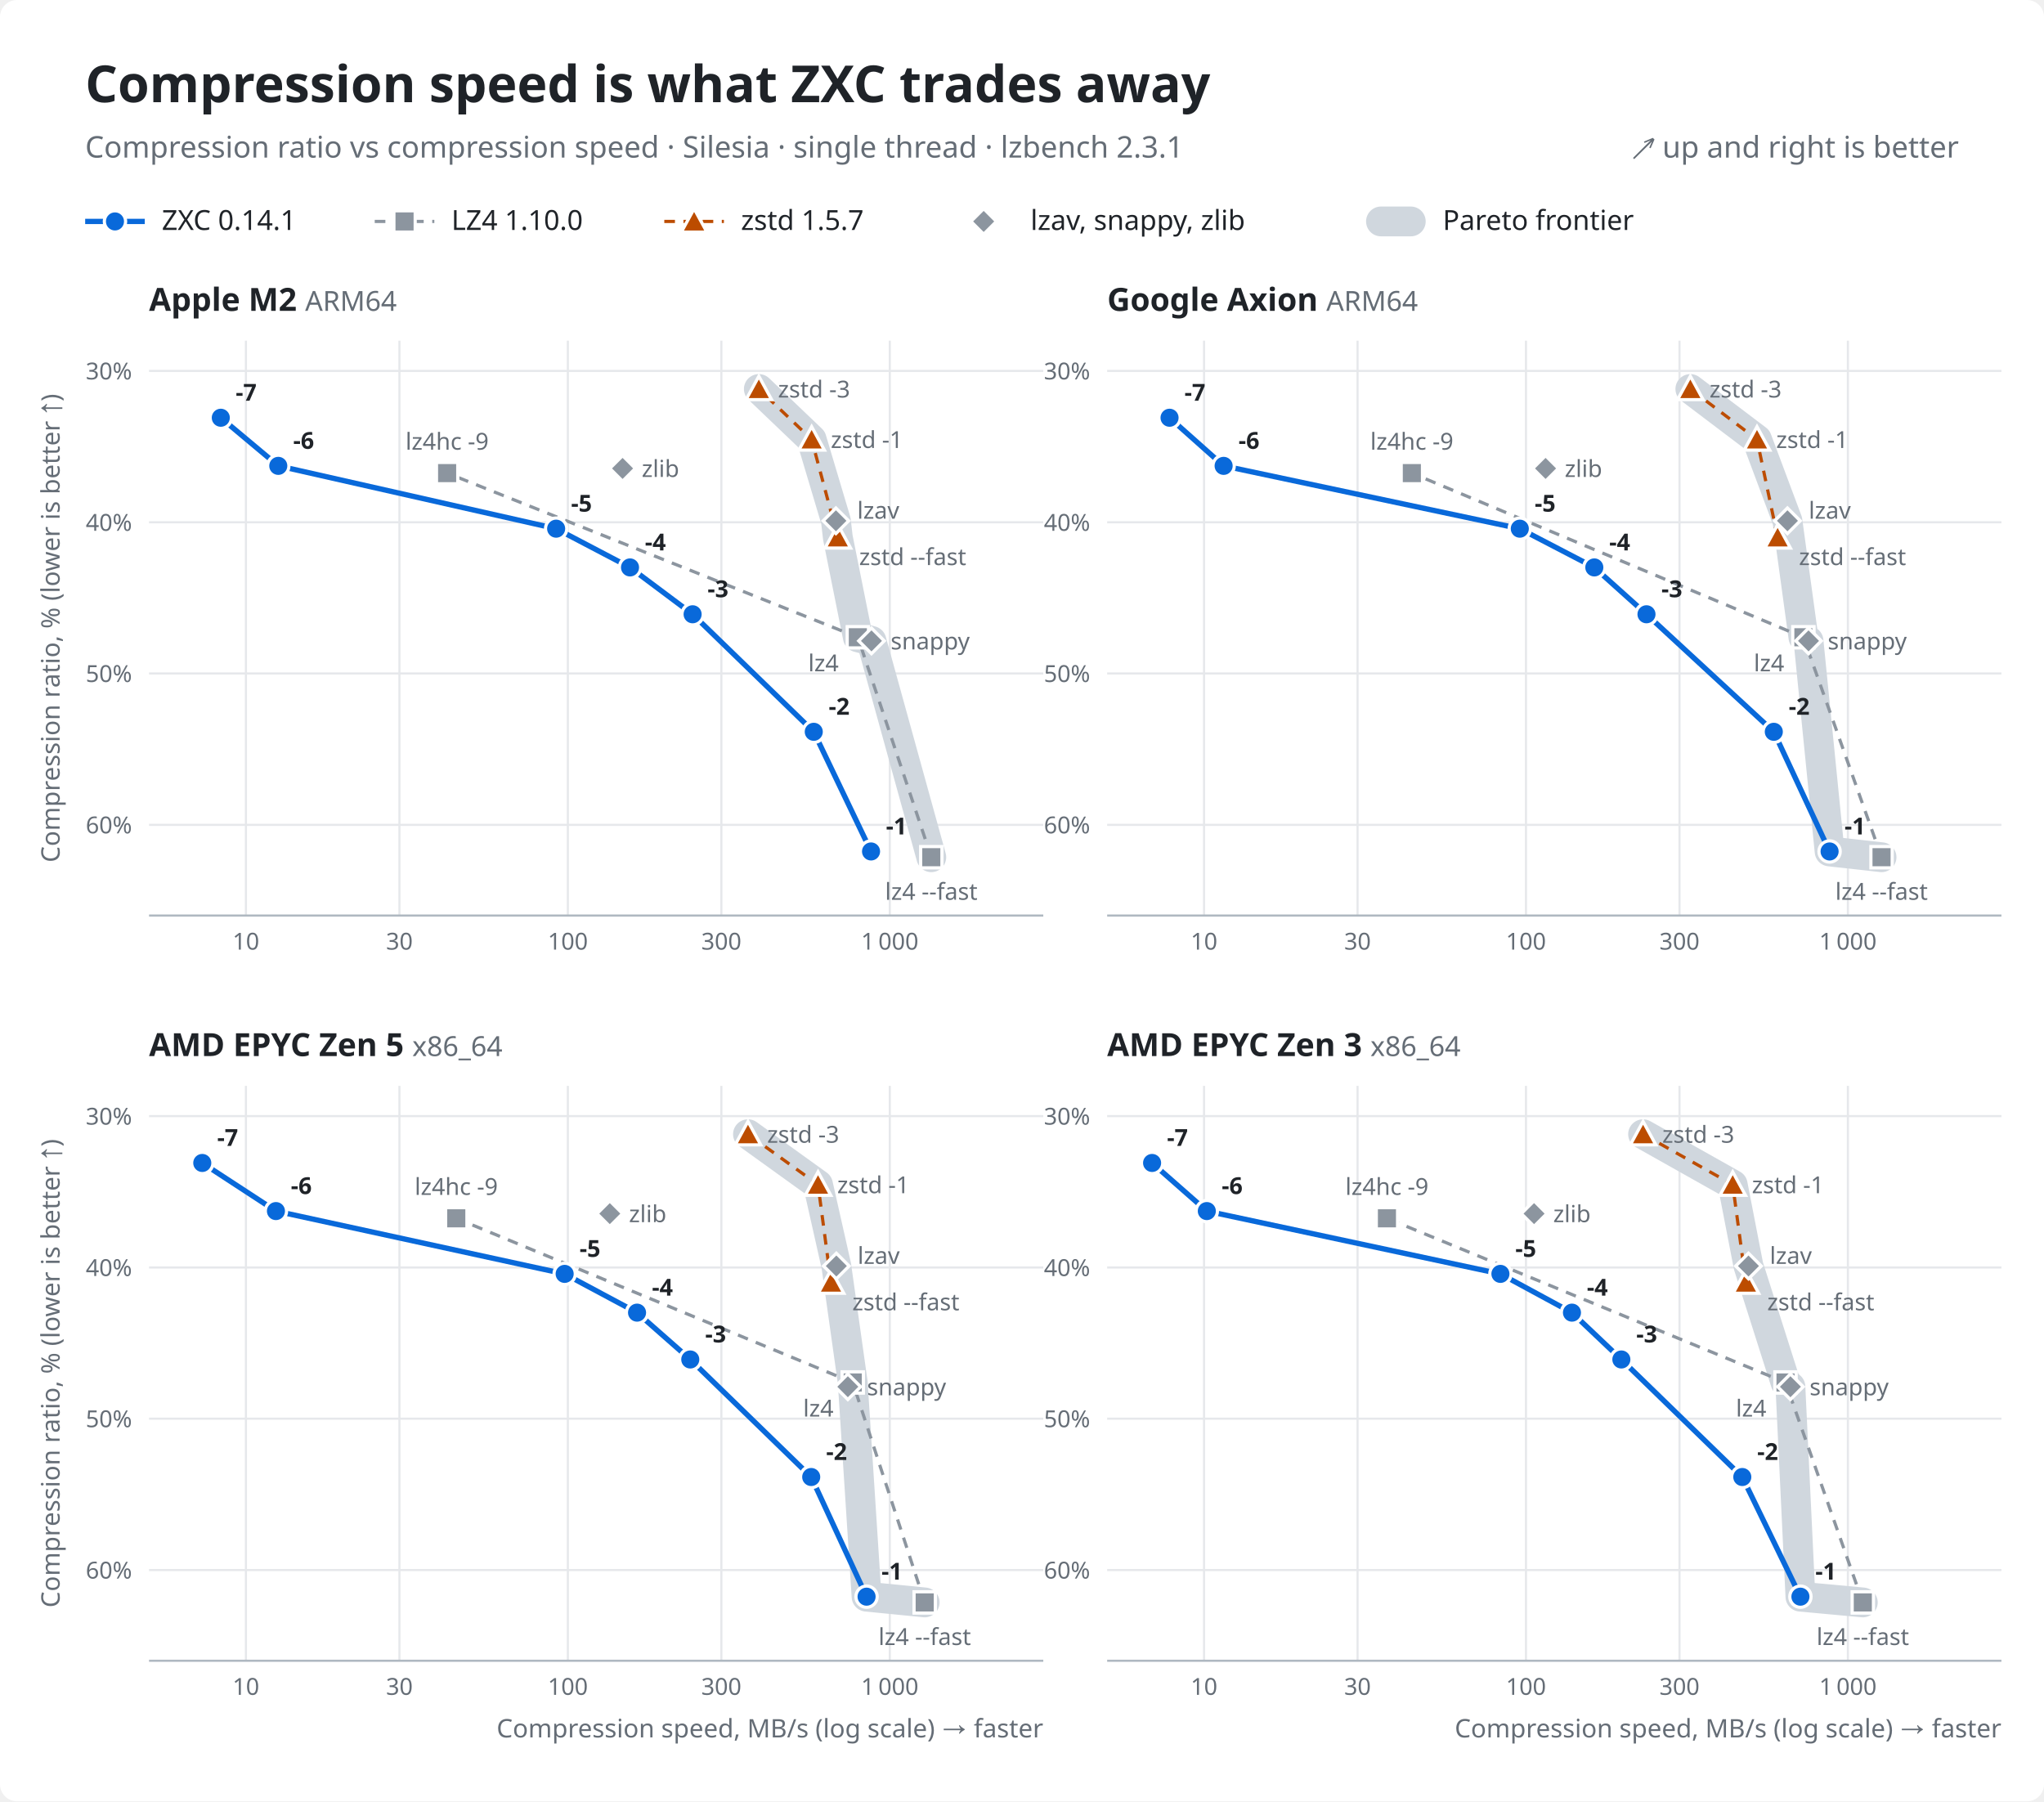
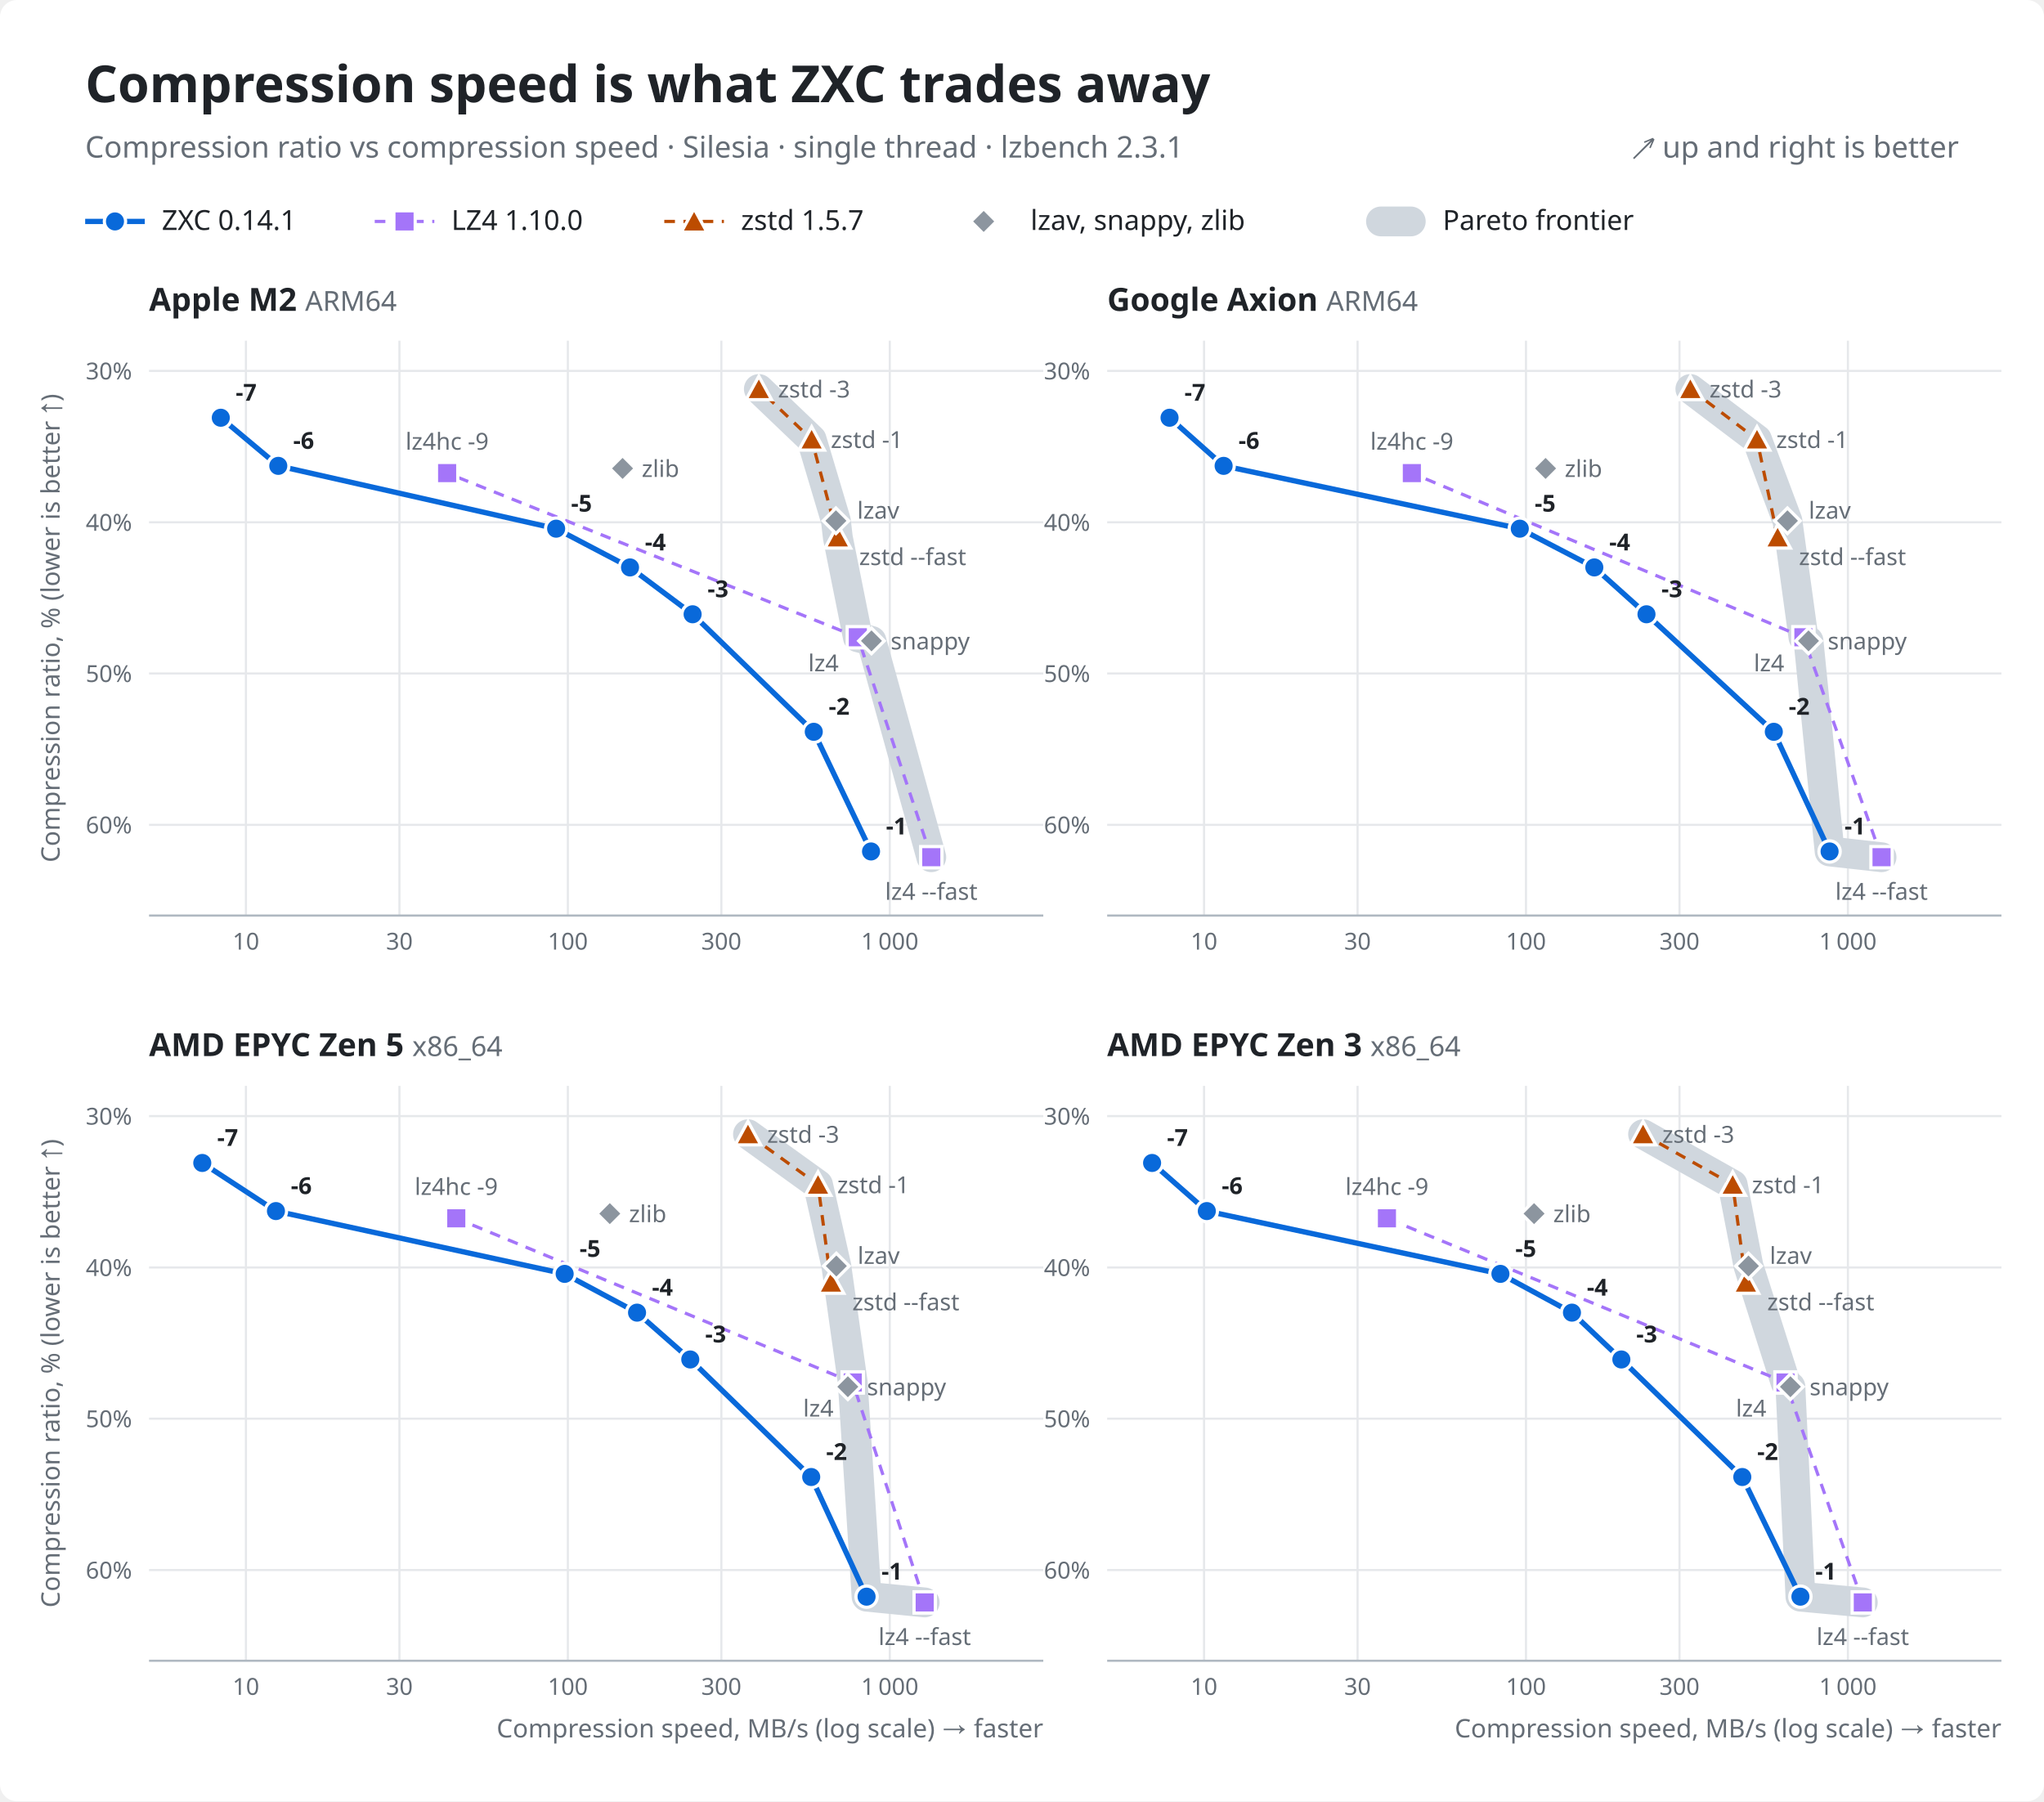
<svg xmlns="http://www.w3.org/2000/svg" viewBox="0 0 960 846" width="960" height="846" role="img" aria-label="Compression speed versus compression ratio for ZXC, LZ4, zstd, lzav, snappy and zlib on four CPUs, with the Pareto frontier">
-   <style>text{font-family:-apple-system,BlinkMacSystemFont,"Segoe UI","Noto Sans",Helvetica,Arial,sans-serif;font-size:11px}.t{font-size:24px;font-weight:700}.st{font-size:14px}.pt{font-size:15px;font-weight:600}.pa{font-size:13px;font-weight:400}.ax{font-size:12px}.b{font-weight:600}.bd{font-size:13px;font-weight:700}.lg{font-size:13px}.num{font-variant-numeric:tabular-nums}.grid,.axis{stroke-width:1}.ring{stroke-width:1.5}.halo{paint-order:stroke;stroke-width:4;stroke-linejoin:round}.zl{fill:none;stroke-width:2.5;stroke-linejoin:round}.gl{fill:none;stroke-width:1.5;stroke-dasharray:5 4}.ol{fill:none;stroke-width:1.5;stroke-dasharray:5 4}.cn{stroke-width:1;stroke-dasharray:2 3;opacity:.7}.fr{fill:none;stroke-width:14;stroke-linejoin:round;stroke-linecap:round}.bg{fill:#ffffff}text{fill:#1f2328}.mu{fill:#656d76}.fg{fill:#1f2328}.grid{stroke:#e6e8eb}.axis{stroke:#afb8c1}.zl{stroke:#0969da}.zp{fill:#0969da}.cn{stroke:#0969da}.gl{stroke:#8c959f}.gp{fill:#8c959f}.ol{stroke:#bc4c00}.op{fill:#bc4c00}.rp{fill:#1f2328}.ring{stroke:#ffffff}.wash{fill:#ddf4ff}.fr{stroke:#d0d7de}.halo{stroke:#ffffff}@media (prefers-color-scheme:dark){.bg{fill:#0d1117}text{fill:#e6edf3}.mu{fill:#8d96a0}.fg{fill:#e6edf3}.grid{stroke:#21262d}.axis{stroke:#3d444d}.zl{stroke:#4493f8}.zp{fill:#4493f8}.cn{stroke:#4493f8}.gl{stroke:#6e7681}.gp{fill:#6e7681}.ol{stroke:#db6d28}.op{fill:#db6d28}.rp{fill:#e6edf3}.ring{stroke:#0d1117}.wash{fill:#0c2d6b}.fr{stroke:#30363d}.halo{stroke:#0d1117}}</style>
+   <style>text{font-family:-apple-system,BlinkMacSystemFont,"Segoe UI","Noto Sans",Helvetica,Arial,sans-serif;font-size:11px}.t{font-size:24px;font-weight:700}.st{font-size:14px}.pt{font-size:15px;font-weight:600}.pa{font-size:13px;font-weight:400}.ax{font-size:12px}.b{font-weight:600}.lg{font-size:13px}.num{font-variant-numeric:tabular-nums}.grid,.axis{stroke-width:1}.ring{stroke-width:1.5}.zl{fill:none;stroke-width:2.5;stroke-linejoin:round}.vl{fill:none;stroke-width:1.5;stroke-dasharray:5 4}.ol{fill:none;stroke-width:1.5;stroke-dasharray:5 4}.fr{fill:none;stroke-width:14;stroke-linejoin:round;stroke-linecap:round}.bg{fill:#ffffff}text{fill:#1f2328}.mu{fill:#656d76}.grid{stroke:#e6e8eb}.axis{stroke:#afb8c1}.zl{stroke:#0969da}.zp{fill:#0969da}.gp{fill:#8c959f}.ol{stroke:#bc4c00}.op{fill:#bc4c00}.ring{stroke:#ffffff}.fr{stroke:#d0d7de}.vp{fill:#a475f9}.vl{stroke:#a475f9}@media (prefers-color-scheme:dark){.bg{fill:#0d1117}text{fill:#e6edf3}.mu{fill:#8d96a0}.grid{stroke:#21262d}.axis{stroke:#3d444d}.zl{stroke:#4493f8}.zp{fill:#4493f8}.gp{fill:#6e7681}.ol{stroke:#db6d28}.op{fill:#db6d28}.ring{stroke:#0d1117}.fr{stroke:#30363d}.vp{fill:#bc8cff}.vl{stroke:#bc8cff}}.m{text-anchor:middle}.e{text-anchor:end}</style>
  <rect class="bg" width="960" height="846" rx="8" />
-   <text x="40.0" y="48.0" class="t" text-anchor="start">Compression speed is what ZXC trades away</text>
-   <text x="40.0" y="74.0" class="st mu" text-anchor="start">Compression ratio vs compression speed · Silesia · single thread · lzbench 2.3.1</text>
-   <text x="920.0" y="74.0" class="st mu" text-anchor="end">↗ up and right is better</text>
+   <text x="40" y="48" class="t">Compression speed is what ZXC trades away</text>
+   <text x="40" y="74" class="st mu">Compression ratio vs compression speed · Silesia · single thread · lzbench 2.3.1</text>
+   <text x="920" y="74" class="st mu e">↗ up and right is better</text>
  <path class="zl" d="M40 104h28" />
-   <circle class="zp ring" cx="54.0" cy="104.0" r="5" />
-   <text x="76.0" y="108.0" class="lg" text-anchor="start">ZXC 0.14.1</text>
-   <path class="gl" d="M176.0 104h28" />
-   <rect class="gp ring" x="185.0" y="99.0" width="10" height="10" />
-   <text x="212.0" y="108.0" class="lg" text-anchor="start">LZ4 1.10.0</text>
-   <path class="ol" d="M312.0 104h28" />
-   <path class="op ring" d="M326.0 98.0l6 11h-12z" />
-   <text x="348.0" y="108.0" class="lg" text-anchor="start">zstd 1.5.7</text>
-   <path class="gp ring" d="M462.0 98.0l6 6l-6 6l-6-6z" />
-   <text x="484.0" y="108.0" class="lg" text-anchor="start">lzav, snappy, zlib</text>
+   <circle class="zp ring" cx="54" cy="104" r="5" />
+   <text x="76" y="108" class="lg">ZXC 0.14.1</text>
+   <path class="vl" d="M176 104h28" />
+   <rect class="vp ring" x="185" y="99" width="10" height="10" />
+   <text x="212" y="108" class="lg">LZ4 1.10.0</text>
+   <path class="ol" d="M312 104h28" />
+   <path class="op ring" d="M326 98l6 11h-12z" />
+   <text x="348" y="108" class="lg">zstd 1.5.7</text>
+   <path class="gp ring" d="M462 98l6 6l-6 6l-6-6z" />
+   <text x="484" y="108" class="lg">lzav, snappy, zlib</text>
  <path class="fr" d="M648.6 104h14" />
-   <text x="677.6" y="108.0" class="lg" text-anchor="start">Pareto frontier</text>
+   <text x="677.6" y="108" class="lg">Pareto frontier</text>
  <path class="grid" d="M115.5 160v270" />
-   <text x="115.5" y="446.0" class="mu num" text-anchor="middle">10</text>
+   <text x="115.5" y="446" class="mu num m">10</text>
  <path class="grid" d="M187.6 160v270" />
-   <text x="187.6" y="446.0" class="mu num" text-anchor="middle">30</text>
+   <text x="187.6" y="446" class="mu num m">30</text>
  <path class="grid" d="M266.7 160v270" />
-   <text x="266.7" y="446.0" class="mu num" text-anchor="middle">100</text>
+   <text x="266.7" y="446" class="mu num m">100</text>
  <path class="grid" d="M338.8 160v270" />
-   <text x="338.8" y="446.0" class="mu num" text-anchor="middle">300</text>
+   <text x="338.8" y="446" class="mu num m">300</text>
  <path class="grid" d="M417.9 160v270" />
-   <text x="417.9" y="446.0" class="mu num" text-anchor="middle">1 000</text>
+   <text x="417.9" y="446" class="mu num m">1 000</text>
  <path class="grid" d="M70 174.2h420" />
-   <text x="62.0" y="178.2" class="mu num" text-anchor="end">30%</text>
+   <text x="62" y="178.2" class="mu num e">30%</text>
  <path class="grid" d="M70 245.3h420" />
-   <text x="62.0" y="249.3" class="mu num" text-anchor="end">40%</text>
+   <text x="62" y="249.3" class="mu num e">40%</text>
  <path class="grid" d="M70 316.3h420" />
-   <text x="62.0" y="320.3" class="mu num" text-anchor="end">50%</text>
+   <text x="62" y="320.3" class="mu num e">50%</text>
  <path class="grid" d="M70 387.4h420" />
-   <text x="62.0" y="391.4" class="mu num" text-anchor="end">60%</text>
+   <text x="62" y="391.4" class="mu num e">60%</text>
  <path class="axis" d="M70 430h420" />
-   <text class="ax mu" transform="translate(28 295.0) rotate(-90)" text-anchor="middle">Compression ratio, % (lower is better ↑)</text>
+   <text class="ax mu m" transform="translate(28 295) rotate(-90)">Compression ratio, % (lower is better ↑)</text>
  <text x="70" y="146" class="pt">Apple M2 <tspan class="pa mu">ARM64</tspan>
  </text>
-   <polyline class="fr" points="437.4,402.6 409.3,301.0 402.9,299.3 393.5,252.4 392.6,244.6 381.2,206.4 356.4,182.7" />
-   <polyline class="gl" points="437.4,402.6 402.9,299.3 210.0,222.2" />
-   <rect class="gp ring" x="432.4" y="397.6" width="10" height="10" />
-   <text x="437.4" y="422.6" class="mu" text-anchor="middle">lz4 --fast</text>
-   <rect class="gp ring" x="397.9" y="294.3" width="10" height="10" />
-   <text x="393.9" y="315.3" class="mu" text-anchor="end">lz4</text>
-   <rect class="gp ring" x="205.0" y="217.2" width="10" height="10" />
-   <text x="210.0" y="211.2" class="mu" text-anchor="middle">lz4hc -9</text>
+   <polyline class="fr" points="437.4,402.6 409.3,301 402.9,299.3 393.5,252.4 392.6,244.6 381.2,206.4 356.4,182.7" />
+   <polyline class="vl" points="437.4,402.6 402.9,299.3 210,222.2" />
+   <rect class="vp ring" x="432.4" y="397.6" width="10" height="10" />
+   <text x="437.4" y="422.6" class="mu m">lz4 --fast</text>
+   <rect class="vp ring" x="397.9" y="294.3" width="10" height="10" />
+   <text x="393.9" y="315.3" class="mu e">lz4</text>
+   <rect class="vp ring" x="205" y="217.2" width="10" height="10" />
+   <text x="210" y="211.2" class="mu m">lz4hc -9</text>
  <polyline class="ol" points="393.5,252.4 381.2,206.4 356.4,182.7" />
  <path class="op ring" d="M393.5 246.4l6 11h-12z" />
-   <text x="403.5" y="265.4" class="mu" text-anchor="start">zstd --fast</text>
+   <text x="403.5" y="265.4" class="mu">zstd --fast</text>
  <path class="op ring" d="M381.2 200.4l6 11h-12z" />
-   <text x="390.2" y="210.4" class="mu" text-anchor="start">zstd -1</text>
+   <text x="390.2" y="210.4" class="mu">zstd -1</text>
  <path class="op ring" d="M356.4 176.7l6 11h-12z" />
-   <text x="365.4" y="186.7" class="mu" text-anchor="start">zstd -3</text>
+   <text x="365.4" y="186.7" class="mu">zstd -3</text>
  <path class="gp ring" d="M392.6 238.6l6 6l-6 6l-6-6z" />
-   <text x="402.6" y="243.6" class="mu" text-anchor="start">lzav</text>
-   <path class="gp ring" d="M409.3 295.0l6 6l-6 6l-6-6z" />
-   <text x="418.3" y="305.0" class="mu" text-anchor="start">snappy</text>
-   <path class="gp ring" d="M292.4 214.0l6 6l-6 6l-6-6z" />
-   <text x="301.4" y="224.0" class="mu" text-anchor="start">zlib</text>
+   <text x="402.6" y="243.6" class="mu">lzav</text>
+   <path class="gp ring" d="M409.3 295l6 6l-6 6l-6-6z" />
+   <text x="418.3" y="305" class="mu">snappy</text>
+   <path class="gp ring" d="M292.4 214l6 6l-6 6l-6-6z" />
+   <text x="301.4" y="224" class="mu">zlib</text>
  <polyline class="zl" points="409.1,399.9 382.2,343.7 325.3,288.5 295.9,266.5 261.2,248.3 130.7,218.8 103.7,196.2" />
  <circle class="zp ring" cx="409.1" cy="399.9" r="5" />
-   <text x="416.1" y="391.9" class="b" text-anchor="start">-1</text>
+   <text x="416.1" y="391.9" class="b">-1</text>
  <circle class="zp ring" cx="382.2" cy="343.7" r="5" />
-   <text x="389.2" y="335.7" class="b" text-anchor="start">-2</text>
+   <text x="389.2" y="335.7" class="b">-2</text>
  <circle class="zp ring" cx="325.3" cy="288.5" r="5" />
-   <text x="332.3" y="280.5" class="b" text-anchor="start">-3</text>
+   <text x="332.3" y="280.5" class="b">-3</text>
  <circle class="zp ring" cx="295.9" cy="266.5" r="5" />
-   <text x="302.9" y="258.5" class="b" text-anchor="start">-4</text>
+   <text x="302.9" y="258.5" class="b">-4</text>
  <circle class="zp ring" cx="261.2" cy="248.3" r="5" />
-   <text x="268.2" y="240.3" class="b" text-anchor="start">-5</text>
+   <text x="268.2" y="240.3" class="b">-5</text>
  <circle class="zp ring" cx="130.7" cy="218.8" r="5" />
-   <text x="137.7" y="210.8" class="b" text-anchor="start">-6</text>
+   <text x="137.7" y="210.8" class="b">-6</text>
  <circle class="zp ring" cx="103.7" cy="196.2" r="5" />
-   <text x="110.7" y="188.2" class="b" text-anchor="start">-7</text>
+   <text x="110.7" y="188.2" class="b">-7</text>
  <path class="grid" d="M565.5 160v270" />
-   <text x="565.5" y="446.0" class="mu num" text-anchor="middle">10</text>
+   <text x="565.5" y="446" class="mu num m">10</text>
  <path class="grid" d="M637.6 160v270" />
-   <text x="637.6" y="446.0" class="mu num" text-anchor="middle">30</text>
+   <text x="637.6" y="446" class="mu num m">30</text>
  <path class="grid" d="M716.7 160v270" />
-   <text x="716.7" y="446.0" class="mu num" text-anchor="middle">100</text>
+   <text x="716.7" y="446" class="mu num m">100</text>
  <path class="grid" d="M788.8 160v270" />
-   <text x="788.8" y="446.0" class="mu num" text-anchor="middle">300</text>
+   <text x="788.8" y="446" class="mu num m">300</text>
  <path class="grid" d="M867.9 160v270" />
-   <text x="867.9" y="446.0" class="mu num" text-anchor="middle">1 000</text>
+   <text x="867.9" y="446" class="mu num m">1 000</text>
  <path class="grid" d="M520 174.2h420" />
-   <text x="512.0" y="178.2" class="mu num" text-anchor="end">30%</text>
+   <text x="512" y="178.2" class="mu num e">30%</text>
  <path class="grid" d="M520 245.3h420" />
-   <text x="512.0" y="249.3" class="mu num" text-anchor="end">40%</text>
+   <text x="512" y="249.3" class="mu num e">40%</text>
  <path class="grid" d="M520 316.3h420" />
-   <text x="512.0" y="320.3" class="mu num" text-anchor="end">50%</text>
+   <text x="512" y="320.3" class="mu num e">50%</text>
  <path class="grid" d="M520 387.4h420" />
-   <text x="512.0" y="391.4" class="mu num" text-anchor="end">60%</text>
+   <text x="512" y="391.4" class="mu num e">60%</text>
  <path class="axis" d="M520 430h420" />
  <text x="520" y="146" class="pt">Google Axion <tspan class="pa mu">ARM64</tspan>
  </text>
-   <polyline class="fr" points="883.7,402.6 859.3,399.9 849.4,301.0 847.0,299.3 839.5,244.6 825.2,206.4 793.9,182.7" />
-   <polyline class="gl" points="883.7,402.6 847.0,299.3 663.1,222.2" />
-   <rect class="gp ring" x="878.7" y="397.6" width="10" height="10" />
-   <text x="883.7" y="422.6" class="mu" text-anchor="middle">lz4 --fast</text>
-   <rect class="gp ring" x="842.0" y="294.3" width="10" height="10" />
-   <text x="838.0" y="315.3" class="mu" text-anchor="end">lz4</text>
-   <rect class="gp ring" x="658.1" y="217.2" width="10" height="10" />
-   <text x="663.1" y="211.2" class="mu" text-anchor="middle">lz4hc -9</text>
+   <polyline class="fr" points="883.7,402.6 859.3,399.9 849.4,301 847,299.3 839.5,244.6 825.2,206.4 793.9,182.7" />
+   <polyline class="vl" points="883.7,402.6 847,299.3 663.1,222.2" />
+   <rect class="vp ring" x="878.7" y="397.6" width="10" height="10" />
+   <text x="883.7" y="422.6" class="mu m">lz4 --fast</text>
+   <rect class="vp ring" x="842" y="294.3" width="10" height="10" />
+   <text x="838" y="315.3" class="mu e">lz4</text>
+   <rect class="vp ring" x="658.1" y="217.2" width="10" height="10" />
+   <text x="663.1" y="211.2" class="mu m">lz4hc -9</text>
  <polyline class="ol" points="834.9,252.4 825.2,206.4 793.9,182.7" />
  <path class="op ring" d="M834.9 246.4l6 11h-12z" />
-   <text x="844.9" y="265.4" class="mu" text-anchor="start">zstd --fast</text>
+   <text x="844.9" y="265.4" class="mu">zstd --fast</text>
  <path class="op ring" d="M825.2 200.4l6 11h-12z" />
-   <text x="834.2" y="210.4" class="mu" text-anchor="start">zstd -1</text>
+   <text x="834.2" y="210.4" class="mu">zstd -1</text>
  <path class="op ring" d="M793.9 176.7l6 11h-12z" />
-   <text x="802.9" y="186.7" class="mu" text-anchor="start">zstd -3</text>
+   <text x="802.9" y="186.7" class="mu">zstd -3</text>
  <path class="gp ring" d="M839.5 238.6l6 6l-6 6l-6-6z" />
-   <text x="849.5" y="243.6" class="mu" text-anchor="start">lzav</text>
-   <path class="gp ring" d="M849.4 295.0l6 6l-6 6l-6-6z" />
-   <text x="858.4" y="305.0" class="mu" text-anchor="start">snappy</text>
-   <path class="gp ring" d="M725.9 214.0l6 6l-6 6l-6-6z" />
-   <text x="734.9" y="224.0" class="mu" text-anchor="start">zlib</text>
+   <text x="849.5" y="243.6" class="mu">lzav</text>
+   <path class="gp ring" d="M849.4 295l6 6l-6 6l-6-6z" />
+   <text x="858.4" y="305" class="mu">snappy</text>
+   <path class="gp ring" d="M725.9 214l6 6l-6 6l-6-6z" />
+   <text x="734.9" y="224" class="mu">zlib</text>
  <polyline class="zl" points="859.3,399.9 833.1,343.7 773.3,288.5 748.8,266.5 713.8,248.3 574.7,218.8 549.3,196.2" />
  <circle class="zp ring" cx="859.3" cy="399.9" r="5" />
-   <text x="866.3" y="391.9" class="b" text-anchor="start">-1</text>
+   <text x="866.3" y="391.9" class="b">-1</text>
  <circle class="zp ring" cx="833.1" cy="343.7" r="5" />
-   <text x="840.1" y="335.7" class="b" text-anchor="start">-2</text>
+   <text x="840.1" y="335.7" class="b">-2</text>
  <circle class="zp ring" cx="773.3" cy="288.5" r="5" />
-   <text x="780.3" y="280.5" class="b" text-anchor="start">-3</text>
+   <text x="780.3" y="280.5" class="b">-3</text>
  <circle class="zp ring" cx="748.8" cy="266.5" r="5" />
-   <text x="755.8" y="258.5" class="b" text-anchor="start">-4</text>
+   <text x="755.8" y="258.5" class="b">-4</text>
  <circle class="zp ring" cx="713.8" cy="248.3" r="5" />
-   <text x="720.8" y="240.3" class="b" text-anchor="start">-5</text>
+   <text x="720.8" y="240.3" class="b">-5</text>
  <circle class="zp ring" cx="574.7" cy="218.8" r="5" />
-   <text x="581.7" y="210.8" class="b" text-anchor="start">-6</text>
+   <text x="581.7" y="210.8" class="b">-6</text>
  <circle class="zp ring" cx="549.3" cy="196.2" r="5" />
-   <text x="556.3" y="188.2" class="b" text-anchor="start">-7</text>
+   <text x="556.3" y="188.2" class="b">-7</text>
  <path class="grid" d="M115.5 510v270" />
-   <text x="115.5" y="796.0" class="mu num" text-anchor="middle">10</text>
+   <text x="115.5" y="796" class="mu num m">10</text>
  <path class="grid" d="M187.6 510v270" />
-   <text x="187.6" y="796.0" class="mu num" text-anchor="middle">30</text>
+   <text x="187.6" y="796" class="mu num m">30</text>
  <path class="grid" d="M266.7 510v270" />
-   <text x="266.7" y="796.0" class="mu num" text-anchor="middle">100</text>
+   <text x="266.7" y="796" class="mu num m">100</text>
  <path class="grid" d="M338.8 510v270" />
-   <text x="338.8" y="796.0" class="mu num" text-anchor="middle">300</text>
+   <text x="338.8" y="796" class="mu num m">300</text>
  <path class="grid" d="M417.9 510v270" />
-   <text x="417.9" y="796.0" class="mu num" text-anchor="middle">1 000</text>
+   <text x="417.9" y="796" class="mu num m">1 000</text>
  <path class="grid" d="M70 524.2h420" />
-   <text x="62.0" y="528.2" class="mu num" text-anchor="end">30%</text>
+   <text x="62" y="528.2" class="mu num e">30%</text>
  <path class="grid" d="M70 595.3h420" />
-   <text x="62.0" y="599.3" class="mu num" text-anchor="end">40%</text>
+   <text x="62" y="599.3" class="mu num e">40%</text>
  <path class="grid" d="M70 666.3h420" />
-   <text x="62.0" y="670.3" class="mu num" text-anchor="end">50%</text>
+   <text x="62" y="670.3" class="mu num e">50%</text>
  <path class="grid" d="M70 737.4h420" />
-   <text x="62.0" y="741.4" class="mu num" text-anchor="end">60%</text>
+   <text x="62" y="741.4" class="mu num e">60%</text>
  <path class="axis" d="M70 780h420" />
-   <text class="ax mu" transform="translate(28 645.0) rotate(-90)" text-anchor="middle">Compression ratio, % (lower is better ↑)</text>
-   <text x="490.0" y="816.0" class="ax mu" text-anchor="end">Compression speed, MB/s (log scale) → faster</text>
+   <text class="ax mu m" transform="translate(28 645) rotate(-90)">Compression ratio, % (lower is better ↑)</text>
+   <text x="490" y="816" class="ax mu e">Compression speed, MB/s (log scale) → faster</text>
  <text x="70" y="496" class="pt">AMD EPYC Zen 5 <tspan class="pa mu">x86_64</tspan>
  </text>
-   <polyline class="fr" points="434.3,752.6 407.0,749.9 400.5,649.3 392.8,594.6 384.2,556.4 351.3,532.7" />
-   <polyline class="gl" points="434.3,752.6 400.5,649.3 214.3,572.2" />
-   <rect class="gp ring" x="429.3" y="747.6" width="10" height="10" />
-   <text x="434.3" y="772.6" class="mu" text-anchor="middle">lz4 --fast</text>
-   <rect class="gp ring" x="395.5" y="644.3" width="10" height="10" />
-   <text x="391.5" y="665.3" class="mu" text-anchor="end">lz4</text>
-   <rect class="gp ring" x="209.3" y="567.2" width="10" height="10" />
-   <text x="214.3" y="561.2" class="mu" text-anchor="middle">lz4hc -9</text>
+   <polyline class="fr" points="434.3,752.6 407,749.9 400.5,649.3 392.8,594.6 384.2,556.4 351.3,532.7" />
+   <polyline class="vl" points="434.3,752.6 400.5,649.3 214.3,572.2" />
+   <rect class="vp ring" x="429.3" y="747.6" width="10" height="10" />
+   <text x="434.3" y="772.6" class="mu m">lz4 --fast</text>
+   <rect class="vp ring" x="395.5" y="644.3" width="10" height="10" />
+   <text x="391.5" y="665.3" class="mu e">lz4</text>
+   <rect class="vp ring" x="209.3" y="567.2" width="10" height="10" />
+   <text x="214.3" y="561.2" class="mu m">lz4hc -9</text>
  <polyline class="ol" points="390.3,602.4 384.2,556.4 351.3,532.7" />
  <path class="op ring" d="M390.3 596.4l6 11h-12z" />
-   <text x="400.3" y="615.4" class="mu" text-anchor="start">zstd --fast</text>
+   <text x="400.3" y="615.4" class="mu">zstd --fast</text>
  <path class="op ring" d="M384.2 550.4l6 11h-12z" />
-   <text x="393.2" y="560.4" class="mu" text-anchor="start">zstd -1</text>
+   <text x="393.2" y="560.4" class="mu">zstd -1</text>
  <path class="op ring" d="M351.3 526.7l6 11h-12z" />
-   <text x="360.3" y="536.7" class="mu" text-anchor="start">zstd -3</text>
+   <text x="360.3" y="536.7" class="mu">zstd -3</text>
  <path class="gp ring" d="M392.8 588.6l6 6l-6 6l-6-6z" />
-   <text x="402.8" y="593.6" class="mu" text-anchor="start">lzav</text>
+   <text x="402.8" y="593.6" class="mu">lzav</text>
  <path class="gp ring" d="M398.2 645.3l6 6l-6 6l-6-6z" />
-   <text x="407.2" y="655.3" class="mu" text-anchor="start">snappy</text>
-   <path class="gp ring" d="M286.4 564.0l6 6l-6 6l-6-6z" />
-   <text x="295.4" y="574.0" class="mu" text-anchor="start">zlib</text>
-   <polyline class="zl" points="407.0,749.9 381.0,693.7 324.2,638.5 299.2,616.5 265.2,598.3 129.6,568.8 95.0,546.2" />
-   <circle class="zp ring" cx="407.0" cy="749.9" r="5" />
-   <text x="414.0" y="741.9" class="b" text-anchor="start">-1</text>
-   <circle class="zp ring" cx="381.0" cy="693.7" r="5" />
-   <text x="388.0" y="685.7" class="b" text-anchor="start">-2</text>
+   <text x="407.2" y="655.3" class="mu">snappy</text>
+   <path class="gp ring" d="M286.4 564l6 6l-6 6l-6-6z" />
+   <text x="295.4" y="574" class="mu">zlib</text>
+   <polyline class="zl" points="407,749.9 381,693.7 324.2,638.5 299.2,616.5 265.2,598.3 129.6,568.8 95,546.2" />
+   <circle class="zp ring" cx="407" cy="749.9" r="5" />
+   <text x="414" y="741.9" class="b">-1</text>
+   <circle class="zp ring" cx="381" cy="693.7" r="5" />
+   <text x="388" y="685.7" class="b">-2</text>
  <circle class="zp ring" cx="324.2" cy="638.5" r="5" />
-   <text x="331.2" y="630.5" class="b" text-anchor="start">-3</text>
+   <text x="331.2" y="630.5" class="b">-3</text>
  <circle class="zp ring" cx="299.2" cy="616.5" r="5" />
-   <text x="306.2" y="608.5" class="b" text-anchor="start">-4</text>
+   <text x="306.2" y="608.5" class="b">-4</text>
  <circle class="zp ring" cx="265.2" cy="598.3" r="5" />
-   <text x="272.2" y="590.3" class="b" text-anchor="start">-5</text>
+   <text x="272.2" y="590.3" class="b">-5</text>
  <circle class="zp ring" cx="129.6" cy="568.8" r="5" />
-   <text x="136.6" y="560.8" class="b" text-anchor="start">-6</text>
-   <circle class="zp ring" cx="95.0" cy="546.2" r="5" />
-   <text x="102.0" y="538.2" class="b" text-anchor="start">-7</text>
+   <text x="136.6" y="560.8" class="b">-6</text>
+   <circle class="zp ring" cx="95" cy="546.2" r="5" />
+   <text x="102" y="538.2" class="b">-7</text>
  <path class="grid" d="M565.5 510v270" />
-   <text x="565.5" y="796.0" class="mu num" text-anchor="middle">10</text>
+   <text x="565.5" y="796" class="mu num m">10</text>
  <path class="grid" d="M637.6 510v270" />
-   <text x="637.6" y="796.0" class="mu num" text-anchor="middle">30</text>
+   <text x="637.6" y="796" class="mu num m">30</text>
  <path class="grid" d="M716.7 510v270" />
-   <text x="716.7" y="796.0" class="mu num" text-anchor="middle">100</text>
+   <text x="716.7" y="796" class="mu num m">100</text>
  <path class="grid" d="M788.8 510v270" />
-   <text x="788.8" y="796.0" class="mu num" text-anchor="middle">300</text>
+   <text x="788.8" y="796" class="mu num m">300</text>
  <path class="grid" d="M867.9 510v270" />
-   <text x="867.9" y="796.0" class="mu num" text-anchor="middle">1 000</text>
+   <text x="867.9" y="796" class="mu num m">1 000</text>
  <path class="grid" d="M520 524.2h420" />
-   <text x="512.0" y="528.2" class="mu num" text-anchor="end">30%</text>
+   <text x="512" y="528.2" class="mu num e">30%</text>
  <path class="grid" d="M520 595.3h420" />
-   <text x="512.0" y="599.3" class="mu num" text-anchor="end">40%</text>
+   <text x="512" y="599.3" class="mu num e">40%</text>
  <path class="grid" d="M520 666.3h420" />
-   <text x="512.0" y="670.3" class="mu num" text-anchor="end">50%</text>
+   <text x="512" y="670.3" class="mu num e">50%</text>
  <path class="grid" d="M520 737.4h420" />
-   <text x="512.0" y="741.4" class="mu num" text-anchor="end">60%</text>
+   <text x="512" y="741.4" class="mu num e">60%</text>
  <path class="axis" d="M520 780h420" />
-   <text x="940.0" y="816.0" class="ax mu" text-anchor="end">Compression speed, MB/s (log scale) → faster</text>
+   <text x="940" y="816" class="ax mu e">Compression speed, MB/s (log scale) → faster</text>
  <text x="520" y="496" class="pt">AMD EPYC Zen 3 <tspan class="pa mu">x86_64</tspan>
  </text>
  <polyline class="fr" points="874.9,752.6 845.6,749.9 840.9,651.3 838.6,649.3 821.2,594.6 813.8,556.4 771.7,532.7" />
-   <polyline class="gl" points="874.9,752.6 838.6,649.3 651.4,572.2" />
-   <rect class="gp ring" x="869.9" y="747.6" width="10" height="10" />
-   <text x="874.9" y="772.6" class="mu" text-anchor="middle">lz4 --fast</text>
-   <rect class="gp ring" x="833.6" y="644.3" width="10" height="10" />
-   <text x="829.6" y="665.3" class="mu" text-anchor="end">lz4</text>
-   <rect class="gp ring" x="646.4" y="567.2" width="10" height="10" />
-   <text x="651.4" y="561.2" class="mu" text-anchor="middle">lz4hc -9</text>
-   <polyline class="ol" points="820.0,602.4 813.8,556.4 771.7,532.7" />
-   <path class="op ring" d="M820.0 596.4l6 11h-12z" />
-   <text x="830.0" y="615.4" class="mu" text-anchor="start">zstd --fast</text>
+   <polyline class="vl" points="874.9,752.6 838.6,649.3 651.4,572.2" />
+   <rect class="vp ring" x="869.9" y="747.6" width="10" height="10" />
+   <text x="874.9" y="772.6" class="mu m">lz4 --fast</text>
+   <rect class="vp ring" x="833.6" y="644.3" width="10" height="10" />
+   <text x="829.6" y="665.3" class="mu e">lz4</text>
+   <rect class="vp ring" x="646.4" y="567.2" width="10" height="10" />
+   <text x="651.4" y="561.2" class="mu m">lz4hc -9</text>
+   <polyline class="ol" points="820,602.4 813.8,556.4 771.7,532.7" />
+   <path class="op ring" d="M820 596.4l6 11h-12z" />
+   <text x="830" y="615.4" class="mu">zstd --fast</text>
  <path class="op ring" d="M813.8 550.4l6 11h-12z" />
-   <text x="822.8" y="560.4" class="mu" text-anchor="start">zstd -1</text>
+   <text x="822.8" y="560.4" class="mu">zstd -1</text>
  <path class="op ring" d="M771.7 526.7l6 11h-12z" />
-   <text x="780.7" y="536.7" class="mu" text-anchor="start">zstd -3</text>
+   <text x="780.7" y="536.7" class="mu">zstd -3</text>
  <path class="gp ring" d="M821.2 588.6l6 6l-6 6l-6-6z" />
-   <text x="831.2" y="593.6" class="mu" text-anchor="start">lzav</text>
+   <text x="831.2" y="593.6" class="mu">lzav</text>
  <path class="gp ring" d="M840.9 645.3l6 6l-6 6l-6-6z" />
-   <text x="849.9" y="655.3" class="mu" text-anchor="start">snappy</text>
-   <path class="gp ring" d="M720.5 564.0l6 6l-6 6l-6-6z" />
-   <text x="729.5" y="574.0" class="mu" text-anchor="start">zlib</text>
+   <text x="849.9" y="655.3" class="mu">snappy</text>
+   <path class="gp ring" d="M720.5 564l6 6l-6 6l-6-6z" />
+   <text x="729.5" y="574" class="mu">zlib</text>
  <polyline class="zl" points="845.6,749.9 818.3,693.7 761.5,638.5 738.3,616.5 704.7,598.3 566.8,568.8 541.1,546.2" />
  <circle class="zp ring" cx="845.6" cy="749.9" r="5" />
-   <text x="852.6" y="741.9" class="b" text-anchor="start">-1</text>
+   <text x="852.6" y="741.9" class="b">-1</text>
  <circle class="zp ring" cx="818.3" cy="693.7" r="5" />
-   <text x="825.3" y="685.7" class="b" text-anchor="start">-2</text>
+   <text x="825.3" y="685.7" class="b">-2</text>
  <circle class="zp ring" cx="761.5" cy="638.5" r="5" />
-   <text x="768.5" y="630.5" class="b" text-anchor="start">-3</text>
+   <text x="768.5" y="630.5" class="b">-3</text>
  <circle class="zp ring" cx="738.3" cy="616.5" r="5" />
-   <text x="745.3" y="608.5" class="b" text-anchor="start">-4</text>
+   <text x="745.3" y="608.5" class="b">-4</text>
  <circle class="zp ring" cx="704.7" cy="598.3" r="5" />
-   <text x="711.7" y="590.3" class="b" text-anchor="start">-5</text>
+   <text x="711.7" y="590.3" class="b">-5</text>
  <circle class="zp ring" cx="566.8" cy="568.8" r="5" />
-   <text x="573.8" y="560.8" class="b" text-anchor="start">-6</text>
+   <text x="573.8" y="560.8" class="b">-6</text>
  <circle class="zp ring" cx="541.1" cy="546.2" r="5" />
-   <text x="548.1" y="538.2" class="b" text-anchor="start">-7</text>
+   <text x="548.1" y="538.2" class="b">-7</text>
</svg>
